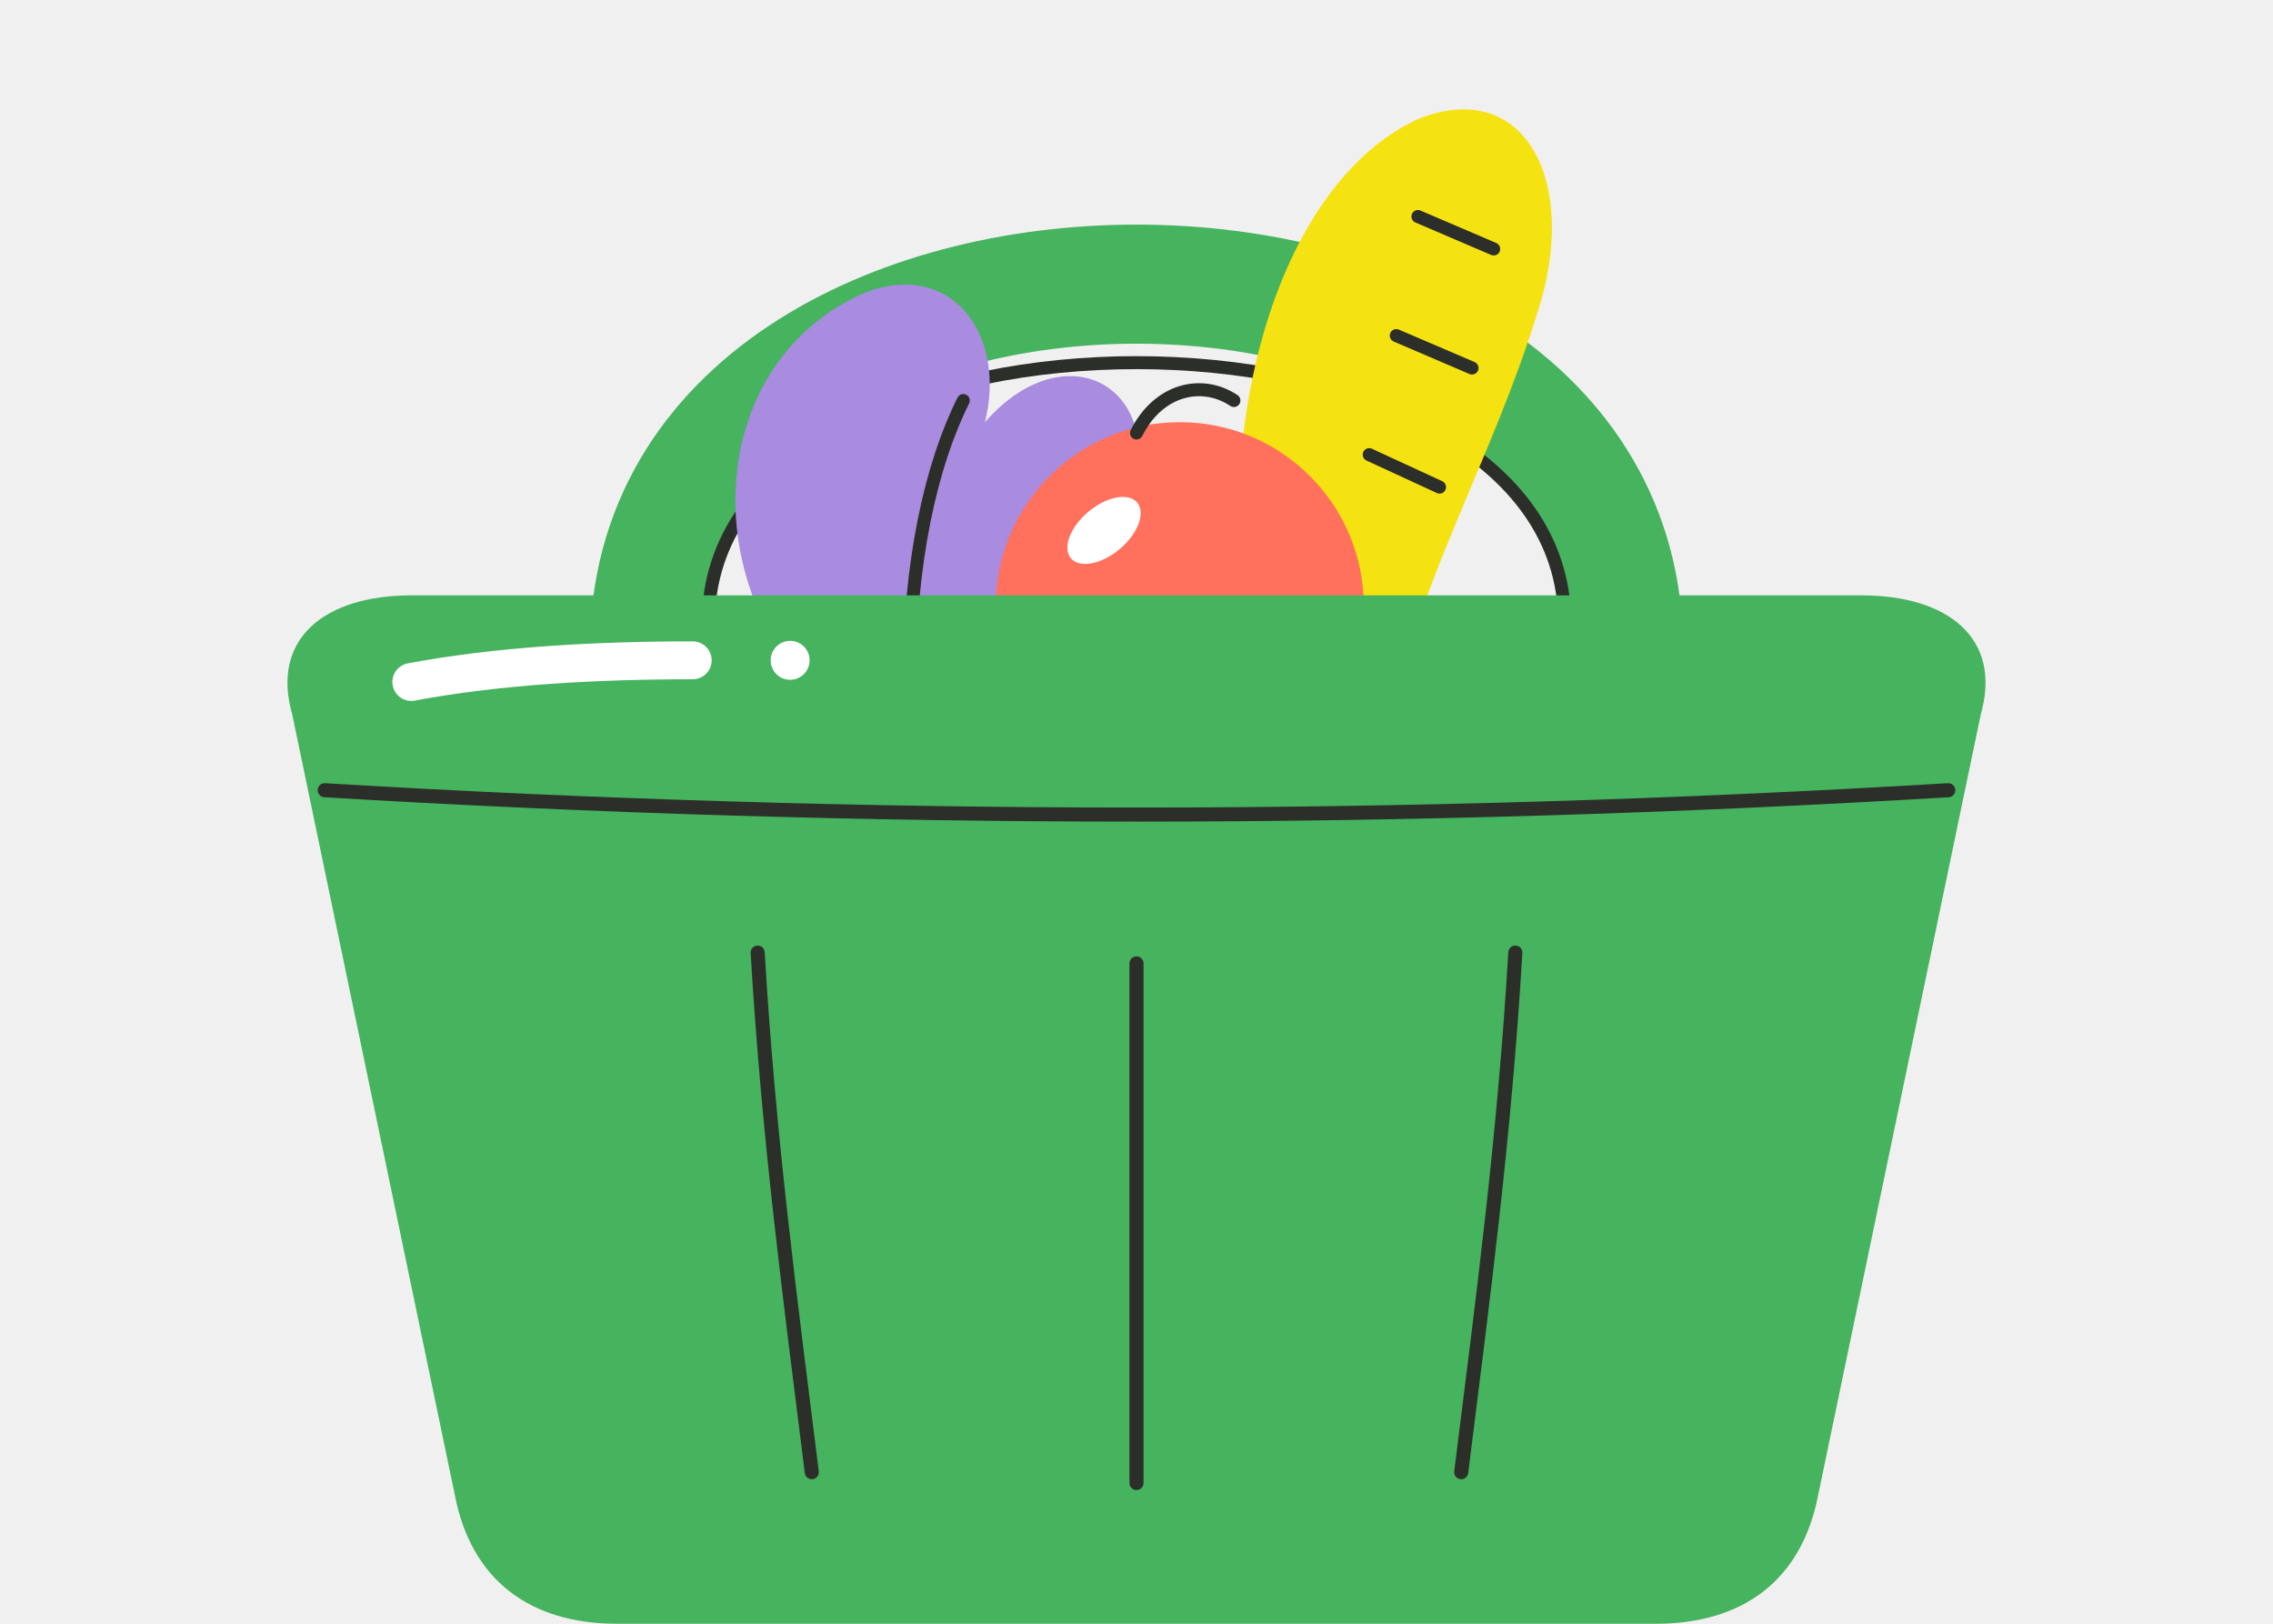
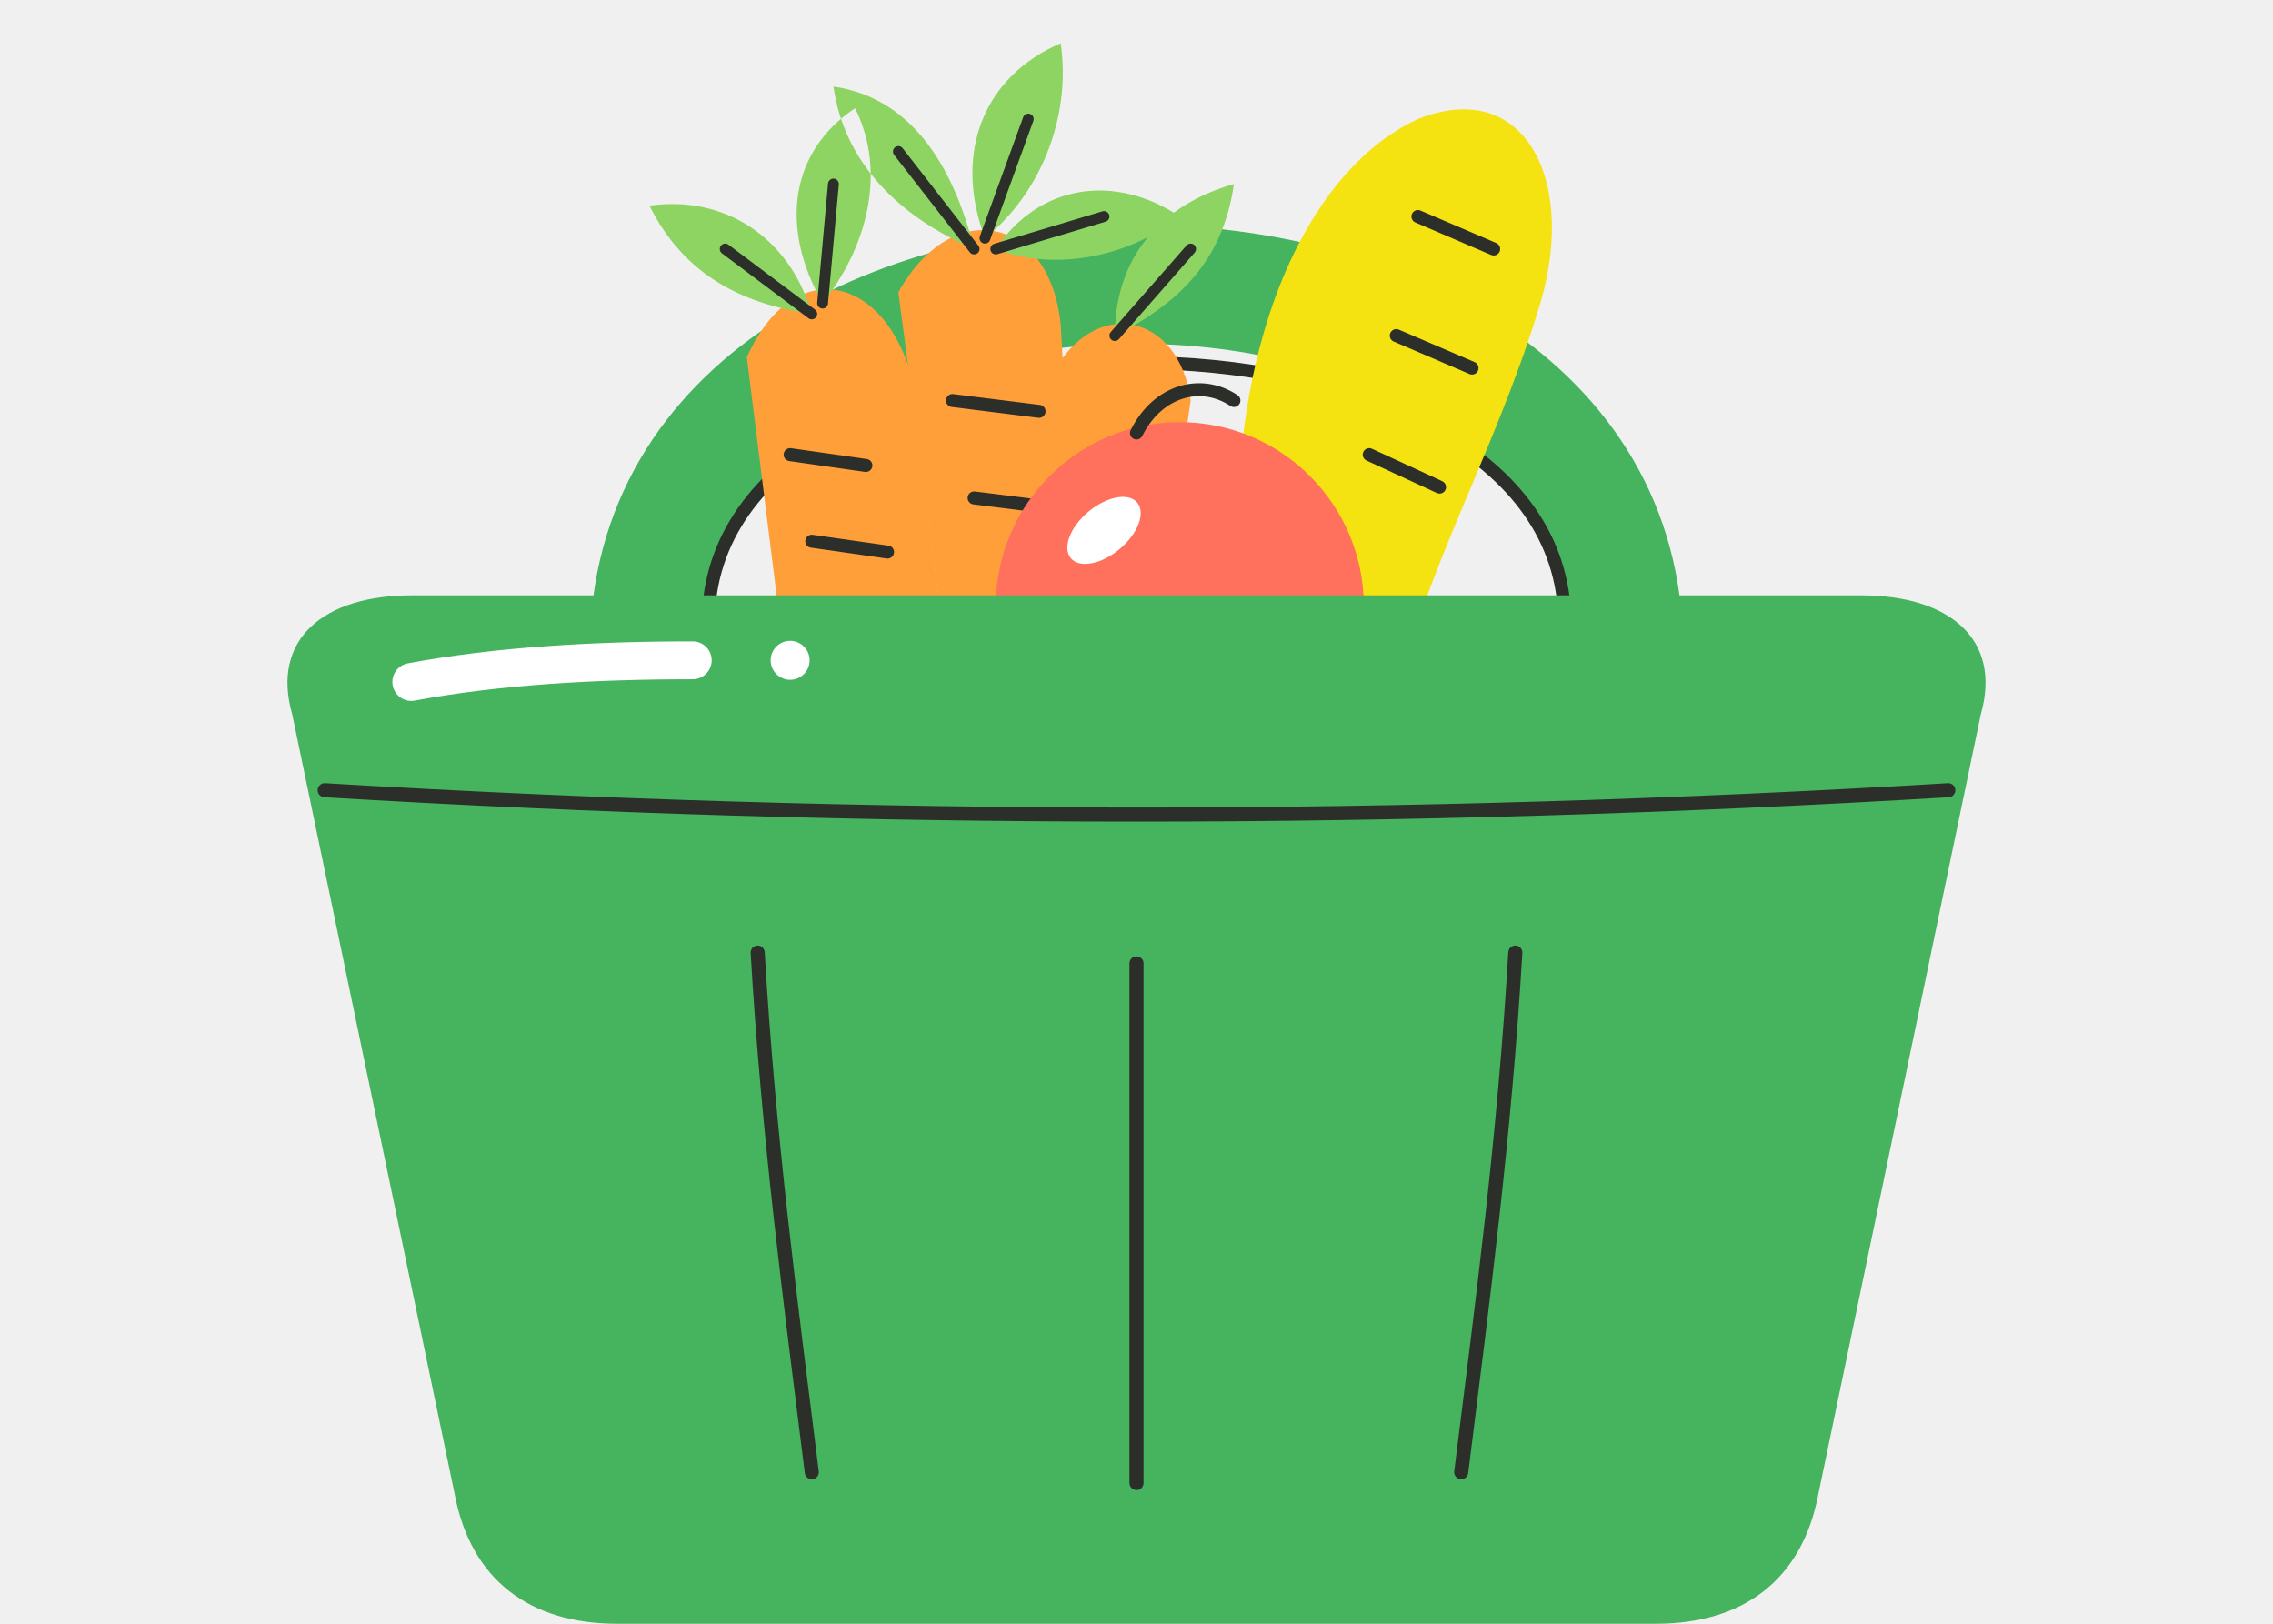
<svg xmlns="http://www.w3.org/2000/svg" viewBox="0 0 420 300" fill="none">
  <path d="M120 120 C 120 30, 300 30, 300 120" stroke="#46b35f" stroke-width="22" stroke-linecap="round" />
  <path d="M131 112 C 136 52, 284 52, 289 112" stroke="#2C2E2A" stroke-width="2.4" stroke-linecap="round" />
  <path d="M232 128 C 222 80, 236 34, 262 22 C 282 14, 292 34, 284 58 C 276 84, 262 108, 258 130 Z" fill="#f5e211" />
  <path d="M262 40 l14 6 M258 62 l14 6 M253 84 l13 6" stroke="#2C2E2A" stroke-width="2.4" stroke-linecap="round" />
-   <path d="M150 128 C 128 104, 132 66, 160 54 C 176 48, 186 62, 182 78 C 196 62, 214 70, 210 90 C 206 108, 190 124, 176 130 Z" fill="#a98be0" />
-   <path d="M168 126 C 168 104, 172 86, 178 74" stroke="#2C2E2A" stroke-width="2.4" stroke-linecap="round" />
+   <path d="M138 66 c 8 -18, 24 -16, 30 2 L 176 130 L 146 130 Z" fill="#ff9f3a" />
+   <path d="M166 54 c 10 -18, 28 -14, 30 6 L 200 130 L 176 130 Z" fill="#ff9f3a" />
+   <path d="M194 70 c 8 -16, 24 -12, 26 4 L 212 130 L 200 130 Z" fill="#ff9f3a" />
+   <path d="M146 84 l 14 2 M150 100 l 14 2 M176 74 l 16 2 M180 92 l 16 2" stroke="#2C2E2A" stroke-width="2.4" stroke-linecap="round" />
+   <path d="M150 58 c -4 -14, -16 -22, -30 -20 c 6 12, 16 18, 30 20 Z M152 56 c -8 -14, -6 -28, 6 -36 c 6 12, 2 26, -6 36 Z M180 46 c -4 -16, -12 -28, -26 -30 c 2 14, 12 24, 26 30 Z M182 44 c -6 -16, 0 -30, 14 -36 c 2 14, -4 28, -14 36 Z M184 46 c 8 -12, 22 -14, 34 -6 c -10 8, -24 10, -34 6 Z M206 62 c 0 -14, 8 -24, 22 -28 c -2 14, -10 22, -22 28 Z" fill="#8ed462" />
+   <path d="M150 58 l -16 -12 M152 56 l 2 -22 M180 46 l -14 -18 M182 44 l 8 -22 M184 46 l 20 -6 M206 62 l 14 -16" stroke="#2C2E2A" stroke-width="2" stroke-linecap="round" />
  <circle cx="218" cy="112" r="34" fill="#ff705d" />
  <path d="M210 80 c 4 -8 12 -10 18 -6" stroke="#2C2E2A" stroke-width="2.4" stroke-linecap="round" />
  <ellipse cx="204" cy="98" rx="8" ry="4.5" transform="rotate(-40 204 98)" fill="#fff" />
  <path d="M54 132 C 50 118, 60 110, 76 110 L 344 110 C 360 110, 370 118, 366 132 L 336 276 C 333 292, 322 300, 306 300 L 114 300 C 98 300, 87 292, 84 276 Z" fill="#46b35f" />
  <path d="M60 146 C 160 152, 260 152, 360 146" stroke="#2C2E2A" stroke-width="2.6" stroke-linecap="round" />
  <path d="M140 176 C 142 210, 146 240, 150 272" stroke="#2C2E2A" stroke-width="2.6" stroke-linecap="round" />
  <path d="M210 178 C 210 212, 210 242, 210 274" stroke="#2C2E2A" stroke-width="2.6" stroke-linecap="round" />
  <path d="M280 176 C 278 210, 274 240, 270 272" stroke="#2C2E2A" stroke-width="2.6" stroke-linecap="round" />
  <path d="M76 126 C 92 123, 110 122, 128 122" stroke="#fff" stroke-width="7" stroke-linecap="round" />
  <circle cx="146" cy="122" r="3.6" fill="#fff" />
</svg>
